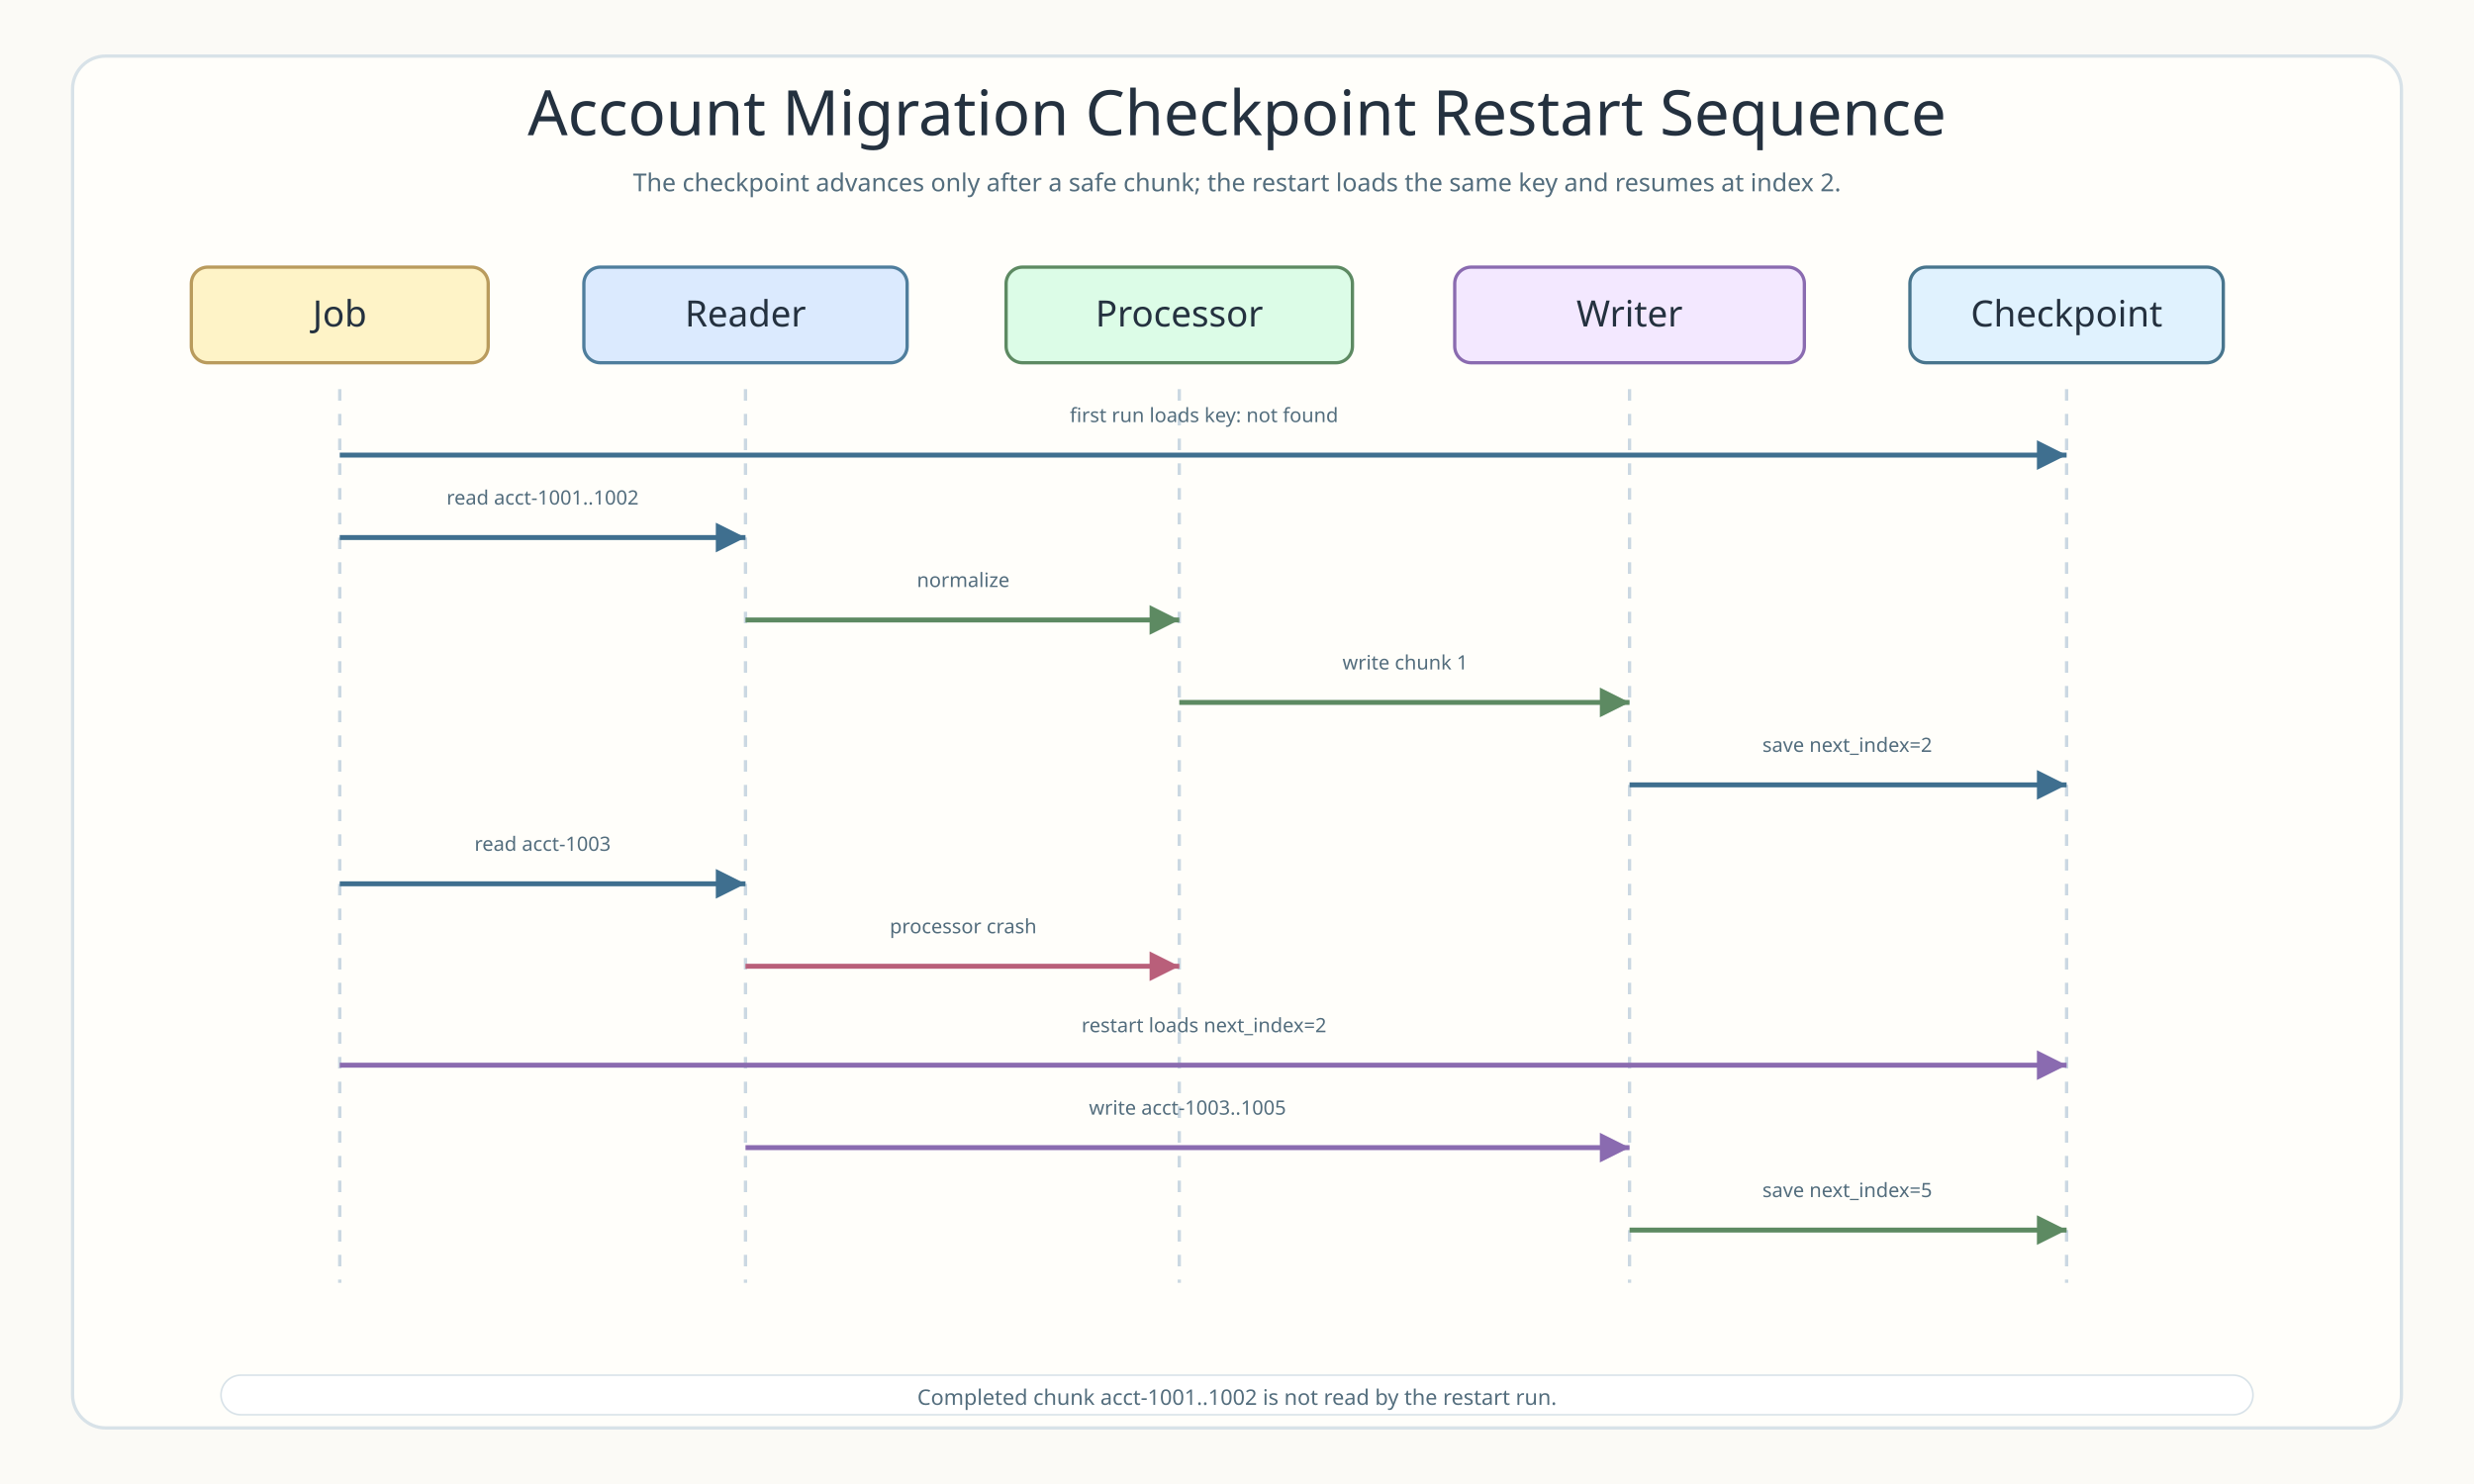
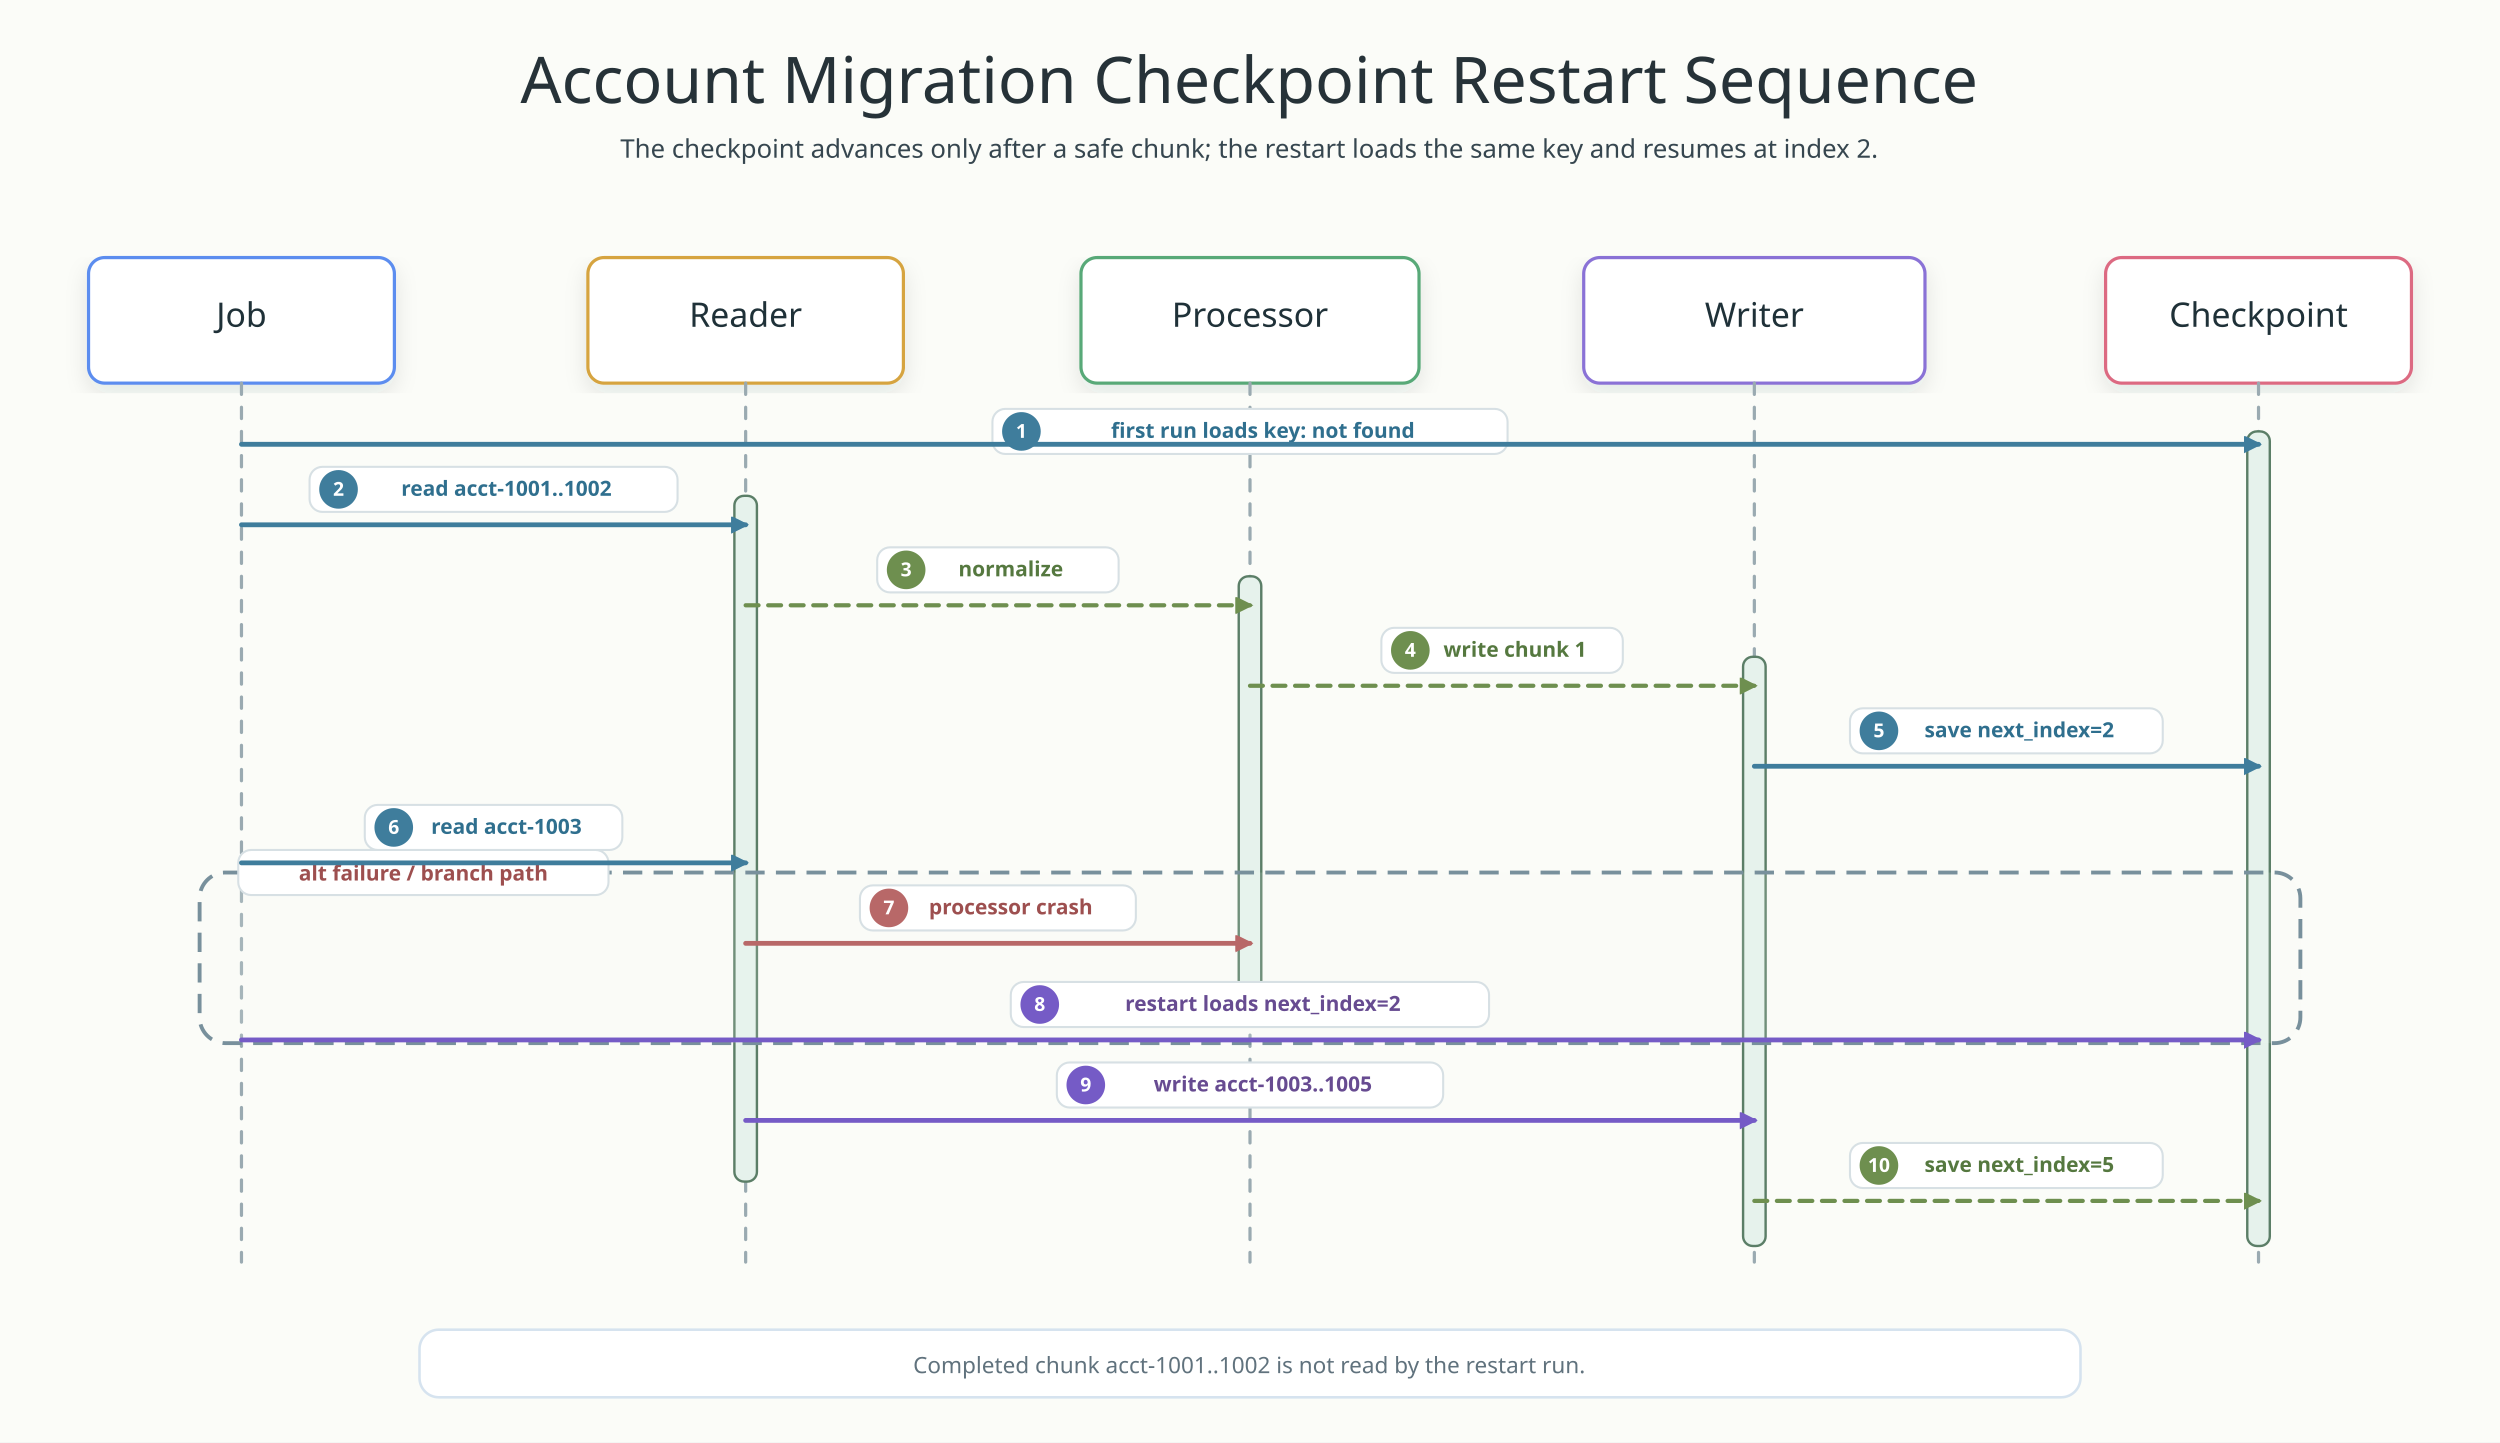
- <svg xmlns="http://www.w3.org/2000/svg" width="1500" height="900" viewBox="0 0 1500 900" role="img" aria-labelledby="title desc">
+ <svg xmlns="http://www.w3.org/2000/svg" width="1553" height="896" viewBox="-60 0 1553 896" role="img" aria-labelledby="title desc">
  <defs>
-     <marker id="seq-blue" viewBox="0 0 8 8" markerWidth="8" markerHeight="8" refX="7" refY="4" orient="auto">
-       <path d="M 1 1 L 7 4 L 1 7 Z" fill="#3f6f8f" />
+     <filter id="shadow" x="-8%" y="-8%" width="116%" height="116%">
+       <feDropShadow dx="0" dy="6" stdDeviation="7" flood-color="#203040" flood-opacity="0.10" />
+     </filter>
+     <marker id="arrow-call" markerWidth="13" markerHeight="13" refX="9" refY="5" orient="auto" markerUnits="userSpaceOnUse">
+       <polygon points="0,0 10,5 0,10" fill="#3F7D9C" stroke="#3F7D9C" stroke-dasharray="none" style="stroke-dasharray:none" />
    </marker>
-     <marker id="seq-green" viewBox="0 0 8 8" markerWidth="8" markerHeight="8" refX="7" refY="4" orient="auto">
-       <path d="M 1 1 L 7 4 L 1 7 Z" fill="#5d8a62" />
+     <marker id="arrow-return" markerWidth="13" markerHeight="13" refX="9" refY="5" orient="auto" markerUnits="userSpaceOnUse">
+       <polygon points="0,0 10,5 0,10" fill="#6E8F4F" stroke="#6E8F4F" stroke-dasharray="none" style="stroke-dasharray:none" />
    </marker>
-     <marker id="seq-red" viewBox="0 0 8 8" markerWidth="8" markerHeight="8" refX="7" refY="4" orient="auto">
-       <path d="M 1 1 L 7 4 L 1 7 Z" fill="#b95f7a" />
+     <marker id="arrow-async" markerWidth="13" markerHeight="13" refX="9" refY="5" orient="auto" markerUnits="userSpaceOnUse">
+       <polygon points="0,0 10,5 0,10" fill="#755BC6" stroke="#755BC6" stroke-dasharray="none" style="stroke-dasharray:none" />
    </marker>
-     <marker id="seq-purple" viewBox="0 0 8 8" markerWidth="8" markerHeight="8" refX="7" refY="4" orient="auto">
-       <path d="M 1 1 L 7 4 L 1 7 Z" fill="#8a6bb0" />
+     <marker id="arrow-fail" markerWidth="13" markerHeight="13" refX="9" refY="5" orient="auto" markerUnits="userSpaceOnUse">
+       <polygon points="0,0 10,5 0,10" fill="#B86868" stroke="#B86868" stroke-dasharray="none" style="stroke-dasharray:none" />
    </marker>
    <style>
      @font-face { font-family: 'Architects Daughter'; src: url('file:///Users/debop/Library/Fonts/ArchitectsDaughter-Regular.ttf') format('truetype'); }
      @font-face { font-family: 'Comic Mono'; src: url('file:///Users/debop/Library/Fonts/ComicMono.ttf') format('truetype'); }
-       .title { font-family: 'Architects Daughter'; font-size: 38px; fill: #24313f; }
-       .subtitle, .detail, .label, .footer { font-family: 'Comic Mono'; fill: #536d7d; }
-       .subtitle { font-size: 15px; }
-       .card-title { font-family: 'Architects Daughter'; font-size: 22px; fill: #24313f; }
-       .detail { font-size: 13px; }
-       .label { font-size: 12px; }
-       .footer { font-size: 13px; }
-       .frame { fill: #fffefa; stroke: #d8e2e8; stroke-width: 2; rx: 20; }
-       .lifeline { stroke: #cbd8e2; stroke-width: 2; stroke-dasharray: 7 8; }
-       .blue { fill: none; stroke: #3f6f8f; stroke-width: 3; marker-end: url(#seq-blue); }
-       .green { fill: none; stroke: #5d8a62; stroke-width: 3; marker-end: url(#seq-green); }
-       .red { fill: none; stroke: #b95f7a; stroke-width: 3; marker-end: url(#seq-red); }
-       .purple { fill: none; stroke: #8a6bb0; stroke-width: 3; marker-end: url(#seq-purple); }
+       .canvas{fill:#fbfcf8}.title{font-family:'Architects Daughter';font-size:40px;fill:#263238}.subtitle,.detail,.footer{font-family:'Comic Mono';fill:#36464f}.subtitle{font-size:16px}.footer{font-size:14px;fill:#60727d}.cardTitle{font-family:'Architects Daughter';font-size:21px;fill:#1f3138}.role{font-family:'Comic Mono';font-size:12px;fill:#546a73}.card{fill:#ffffff;stroke-width:2;filter:url(#shadow)}.lifeline{stroke:#9aaab1;stroke-width:2;stroke-dasharray:7 8;stroke-linecap:round}.activation{fill:#e6f2ec;stroke:#5b7e67;stroke-width:1.5}.call,.return,.async,.fail{fill:none;stroke-width:3;stroke-linecap:round;stroke-linejoin:round}.call{stroke:#3F7D9C;marker-end:url(#arrow-call)}.return{stroke:#6E8F4F;stroke-width:2.6;stroke-dasharray:8 6;marker-end:url(#arrow-return)}.async{stroke:#755BC6;marker-end:url(#arrow-async)}.fail{stroke:#B86868;marker-end:url(#arrow-fail)}.alt{fill:#eef7f0;fill-opacity:.14;stroke:#78909c;stroke-width:2.4;stroke-dasharray:12 7}.divider{stroke:#78909c;stroke-width:2;stroke-dasharray:10 8}rect.label{fill:#ffffff;stroke:#d7e0e4;stroke-width:1.3}.callLabel{stroke:#9cc2d1}.returnLabel{stroke:#b6c9a4}.asyncLabel{stroke:#b8a9d5}.failLabel{stroke:#d9abab}.badgeText,.msg{font-family:'Comic Mono';font-size:12px;font-weight:700}.msg{font-size:13px}.callText{fill:#2f6f8e}.returnText{fill:#55783F}.asyncText{fill:#674b91}.failText{fill:#9d4f4f}
    </style>
  </defs>
-   <rect width="1500" height="900" fill="#fbfaf6" />
-   <rect class="frame" x="44" y="34" width="1412" height="832" />
-   <text class="title" x="750" y="82" text-anchor="middle">Account Migration Checkpoint Restart Sequence</text>
-   <text class="subtitle" x="750" y="116" text-anchor="middle">The checkpoint advances only after a safe chunk; the restart loads the same key and resumes at index 2.</text>
-   <g transform="translate(116 162)">
-     <rect width="180" height="58" rx="10" fill="#fef3c7" stroke="#b99b5d" stroke-width="2" />
-     <text class="card-title" x="90" y="36" text-anchor="middle">Job</text>
+   <rect class="canvas" x="-60" y="0" width="1553" height="896" />
+   <text class="title" x="716" y="64" text-anchor="middle">Account Migration Checkpoint Restart Sequence</text>
+   <text class="subtitle" x="716" y="98" text-anchor="middle">The checkpoint advances only after a safe chunk; the restart loads the same key and resumes at index 2.</text>
+   <g id="participant-1">
+     <rect class="card" x="-5" y="160" width="190" height="78" rx="10" fill="#E8F3FF" stroke="#5B8DEF" />
+     <text class="cardTitle" x="90" y="203" text-anchor="middle">Job</text>
+     <line class="lifeline" x1="90" y1="238" x2="90" y2="784" />
  </g>
-   <g transform="translate(354 162)">
-     <rect width="196" height="58" rx="10" fill="#dbeafe" stroke="#4f7e9d" stroke-width="2" />
-     <text class="card-title" x="98" y="36" text-anchor="middle">Reader</text>
+   <g id="participant-2">
+     <rect class="card" x="305.2" y="160" width="196" height="78" rx="10" fill="#FFF3D9" stroke="#D6A441" />
+     <text class="cardTitle" x="403.2" y="203" text-anchor="middle">Reader</text>
+     <line class="lifeline" x1="403.2" y1="238" x2="403.2" y2="784" />
  </g>
-   <g transform="translate(610 162)">
-     <rect width="210" height="58" rx="10" fill="#dcfce7" stroke="#5d8a62" stroke-width="2" />
-     <text class="card-title" x="105" y="36" text-anchor="middle">Processor</text>
+   <g id="participant-3">
+     <rect class="card" x="611.5" y="160" width="210" height="78" rx="10" fill="#EAF7EF" stroke="#58A978" />
+     <text class="cardTitle" x="716.5" y="203" text-anchor="middle">Processor</text>
+     <line class="lifeline" x1="716.5" y1="238" x2="716.5" y2="784" />
  </g>
-   <g transform="translate(882 162)">
-     <rect width="212" height="58" rx="10" fill="#f3e8ff" stroke="#8a6bb0" stroke-width="2" />
-     <text class="card-title" x="106" y="36" text-anchor="middle">Writer</text>
+   <g id="participant-4">
+     <rect class="card" x="923.8" y="160" width="212" height="78" rx="10" fill="#F1ECFF" stroke="#8A72D6" />
+     <text class="cardTitle" x="1029.8" y="203" text-anchor="middle">Writer</text>
+     <line class="lifeline" x1="1029.8" y1="238" x2="1029.8" y2="784" />
  </g>
-   <g transform="translate(1158 162)">
-     <rect width="190" height="58" rx="10" fill="#e0f2fe" stroke="#48758d" stroke-width="2" />
-     <text class="card-title" x="95" y="36" text-anchor="middle">Checkpoint</text>
+   <g id="participant-5">
+     <rect class="card" x="1248" y="160" width="190" height="78" rx="10" fill="#FDECEF" stroke="#DC6B82" />
+     <text class="cardTitle" x="1343" y="203" text-anchor="middle">Checkpoint</text>
+     <line class="lifeline" x1="1343" y1="238" x2="1343" y2="784" />
  </g>
-   <line class="lifeline" x1="206" y1="236" x2="206" y2="778" />
-   <line class="lifeline" x1="452" y1="236" x2="452" y2="778" />
-   <line class="lifeline" x1="715" y1="236" x2="715" y2="778" />
-   <line class="lifeline" x1="988" y1="236" x2="988" y2="778" />
-   <line class="lifeline" x1="1253" y1="236" x2="1253" y2="778" />
-   <path class="blue" d="M 206 276 L 1253 276" />
-   <text class="label" x="730" y="256" text-anchor="middle">first run loads key: not found</text>
-   <path class="blue" d="M 206 326 L 452 326" />
-   <text class="label" x="329" y="306" text-anchor="middle">read acct-1001..1002</text>
-   <path class="green" d="M 452 376 L 715 376" />
-   <text class="label" x="584" y="356" text-anchor="middle">normalize</text>
-   <path class="green" d="M 715 426 L 988 426" />
-   <text class="label" x="852" y="406" text-anchor="middle">write chunk 1</text>
-   <path class="blue" d="M 988 476 L 1253 476" />
-   <text class="label" x="1120" y="456" text-anchor="middle">save next_index=2</text>
-   <path class="blue" d="M 206 536 L 452 536" />
-   <text class="label" x="329" y="516" text-anchor="middle">read acct-1003</text>
-   <path class="red" d="M 452 586 L 715 586" />
-   <text class="label" x="584" y="566" text-anchor="middle">processor crash</text>
-   <path class="purple" d="M 206 646 L 1253 646" />
-   <text class="label" x="730" y="626" text-anchor="middle">restart loads next_index=2</text>
-   <path class="purple" d="M 452 696 L 988 696" />
-   <text class="label" x="720" y="676" text-anchor="middle">write acct-1003..1005</text>
-   <path class="green" d="M 988 746 L 1253 746" />
-   <text class="label" x="1120" y="726" text-anchor="middle">save next_index=5</text>
-   <g transform="translate(134 834)">
-     <rect width="1232" height="24" rx="12" fill="#ffffff" stroke="#d8e2e8" />
-     <text class="footer" x="616" y="18" text-anchor="middle">Completed chunk acct-1001..1002 is not read by the restart run.</text>
+   <rect class="activation" x="396.2" y="308" width="14" height="426" rx="6" />
+   <rect class="activation" x="709.5" y="358" width="14" height="266" rx="6" />
+   <rect class="activation" x="1022.8" y="408" width="14" height="366" rx="6" />
+   <rect class="activation" x="1336" y="268" width="14" height="506" rx="6" />
+   <rect class="alt" x="64" y="542" width="1305" height="106" rx="16" />
+   <rect class="label failLabel" x="88" y="528" width="230" height="28" rx="8" />
+   <text class="msg failText" x="203" y="547" text-anchor="middle">alt failure / branch path</text>
+   <g id="message-1">
+     <rect class="label callLabel" x="556.5" y="254" width="320" height="28" rx="8" />
+     <circle cx="574.5" cy="268" r="12" fill="#3F7D9C" />
+     <text class="badgeText" x="574.5" y="272" text-anchor="middle" fill="#fff">1</text>
+     <text class="msg callText" x="724.5" y="272" text-anchor="middle">first run loads key: not found</text>
+     <path class="call" d="M 90 276 H 1343" />
+   </g>
+   <g id="message-2">
+     <rect class="label callLabel" x="132.3" y="290" width="228.6" height="28" rx="8" />
+     <circle cx="150.3" cy="304" r="12" fill="#3F7D9C" />
+     <text class="badgeText" x="150.3" y="308" text-anchor="middle" fill="#fff">2</text>
+     <text class="msg callText" x="254.6" y="308" text-anchor="middle">read acct-1001..1002</text>
+     <path class="call" d="M 90 326 H 403.2" />
+   </g>
+   <g id="message-3">
+     <rect class="label returnLabel" x="484.9" y="340" width="150" height="28" rx="8" />
+     <circle cx="502.9" cy="354" r="12" fill="#6E8F4F" />
+     <text class="badgeText" x="502.9" y="358" text-anchor="middle" fill="#fff">3</text>
+     <text class="msg returnText" x="567.9" y="358" text-anchor="middle">normalize</text>
+     <path class="return" d="M 403.2 376 H 716.5" />
+   </g>
+   <g id="message-4">
+     <rect class="label returnLabel" x="798.1" y="390" width="150" height="28" rx="8" />
+     <circle cx="816.1" cy="404" r="12" fill="#6E8F4F" />
+     <text class="badgeText" x="816.1" y="408" text-anchor="middle" fill="#fff">4</text>
+     <text class="msg returnText" x="881.1" y="408" text-anchor="middle">write chunk 1</text>
+     <path class="return" d="M 716.5 426 H 1029.8" />
+   </g>
+   <g id="message-5">
+     <rect class="label callLabel" x="1089.2" y="440" width="194.3" height="28" rx="8" />
+     <circle cx="1107.2" cy="454" r="12" fill="#3F7D9C" />
+     <text class="badgeText" x="1107.2" y="458" text-anchor="middle" fill="#fff">5</text>
+     <text class="msg callText" x="1194.4" y="458" text-anchor="middle">save next_index=2</text>
+     <path class="call" d="M 1029.8 476 H 1343" />
+   </g>
+   <g id="message-6">
+     <rect class="label callLabel" x="166.6" y="500" width="160" height="28" rx="8" />
+     <circle cx="184.6" cy="514" r="12" fill="#3F7D9C" />
+     <text class="badgeText" x="184.6" y="518" text-anchor="middle" fill="#fff">6</text>
+     <text class="msg callText" x="254.6" y="518" text-anchor="middle">read acct-1003</text>
+     <path class="call" d="M 90 536 H 403.2" />
+   </g>
+   <g id="message-7">
+     <rect class="label failLabel" x="474.2" y="550" width="171.4" height="28" rx="8" />
+     <circle cx="492.2" cy="564" r="12" fill="#B86868" />
+     <text class="badgeText" x="492.2" y="568" text-anchor="middle" fill="#fff">7</text>
+     <text class="msg failText" x="567.9" y="568" text-anchor="middle">processor crash</text>
+     <path class="fail" d="M 403.2 586 H 716.5" />
+   </g>
+   <g id="message-8">
+     <rect class="label asyncLabel" x="567.9" y="610" width="297.1" height="28" rx="8" />
+     <circle cx="585.9" cy="624" r="12" fill="#755BC6" />
+     <text class="badgeText" x="585.9" y="628" text-anchor="middle" fill="#fff">8</text>
+     <text class="msg asyncText" x="724.5" y="628" text-anchor="middle">restart loads next_index=2</text>
+     <path class="async" d="M 90 646 H 1343" />
+   </g>
+   <g id="message-9">
+     <rect class="label asyncLabel" x="596.5" y="660" width="240" height="28" rx="8" />
+     <circle cx="614.5" cy="674" r="12" fill="#755BC6" />
+     <text class="badgeText" x="614.5" y="678" text-anchor="middle" fill="#fff">9</text>
+     <text class="msg asyncText" x="724.5" y="678" text-anchor="middle">write acct-1003..1005</text>
+     <path class="async" d="M 403.2 696 H 1029.8" />
+   </g>
+   <g id="message-10">
+     <rect class="label returnLabel" x="1089.2" y="710" width="194.3" height="28" rx="8" />
+     <circle cx="1107.2" cy="724" r="12" fill="#6E8F4F" />
+     <text class="badgeText" x="1107.2" y="728" text-anchor="middle" fill="#fff">10</text>
+     <text class="msg returnText" x="1194.4" y="728" text-anchor="middle">save next_index=5</text>
+     <path class="return" d="M 1029.8 746 H 1343" />
+   </g>
+   <g>
+     <rect x="200.6" y="826" width="1031.8" height="42" rx="12" fill="#ffffff" stroke="#D6E3EF" stroke-width="1.6" />
+     <text class="footer" x="716" y="853" text-anchor="middle">Completed chunk acct-1001..1002 is not read by the restart run.</text>
  </g>
</svg>
